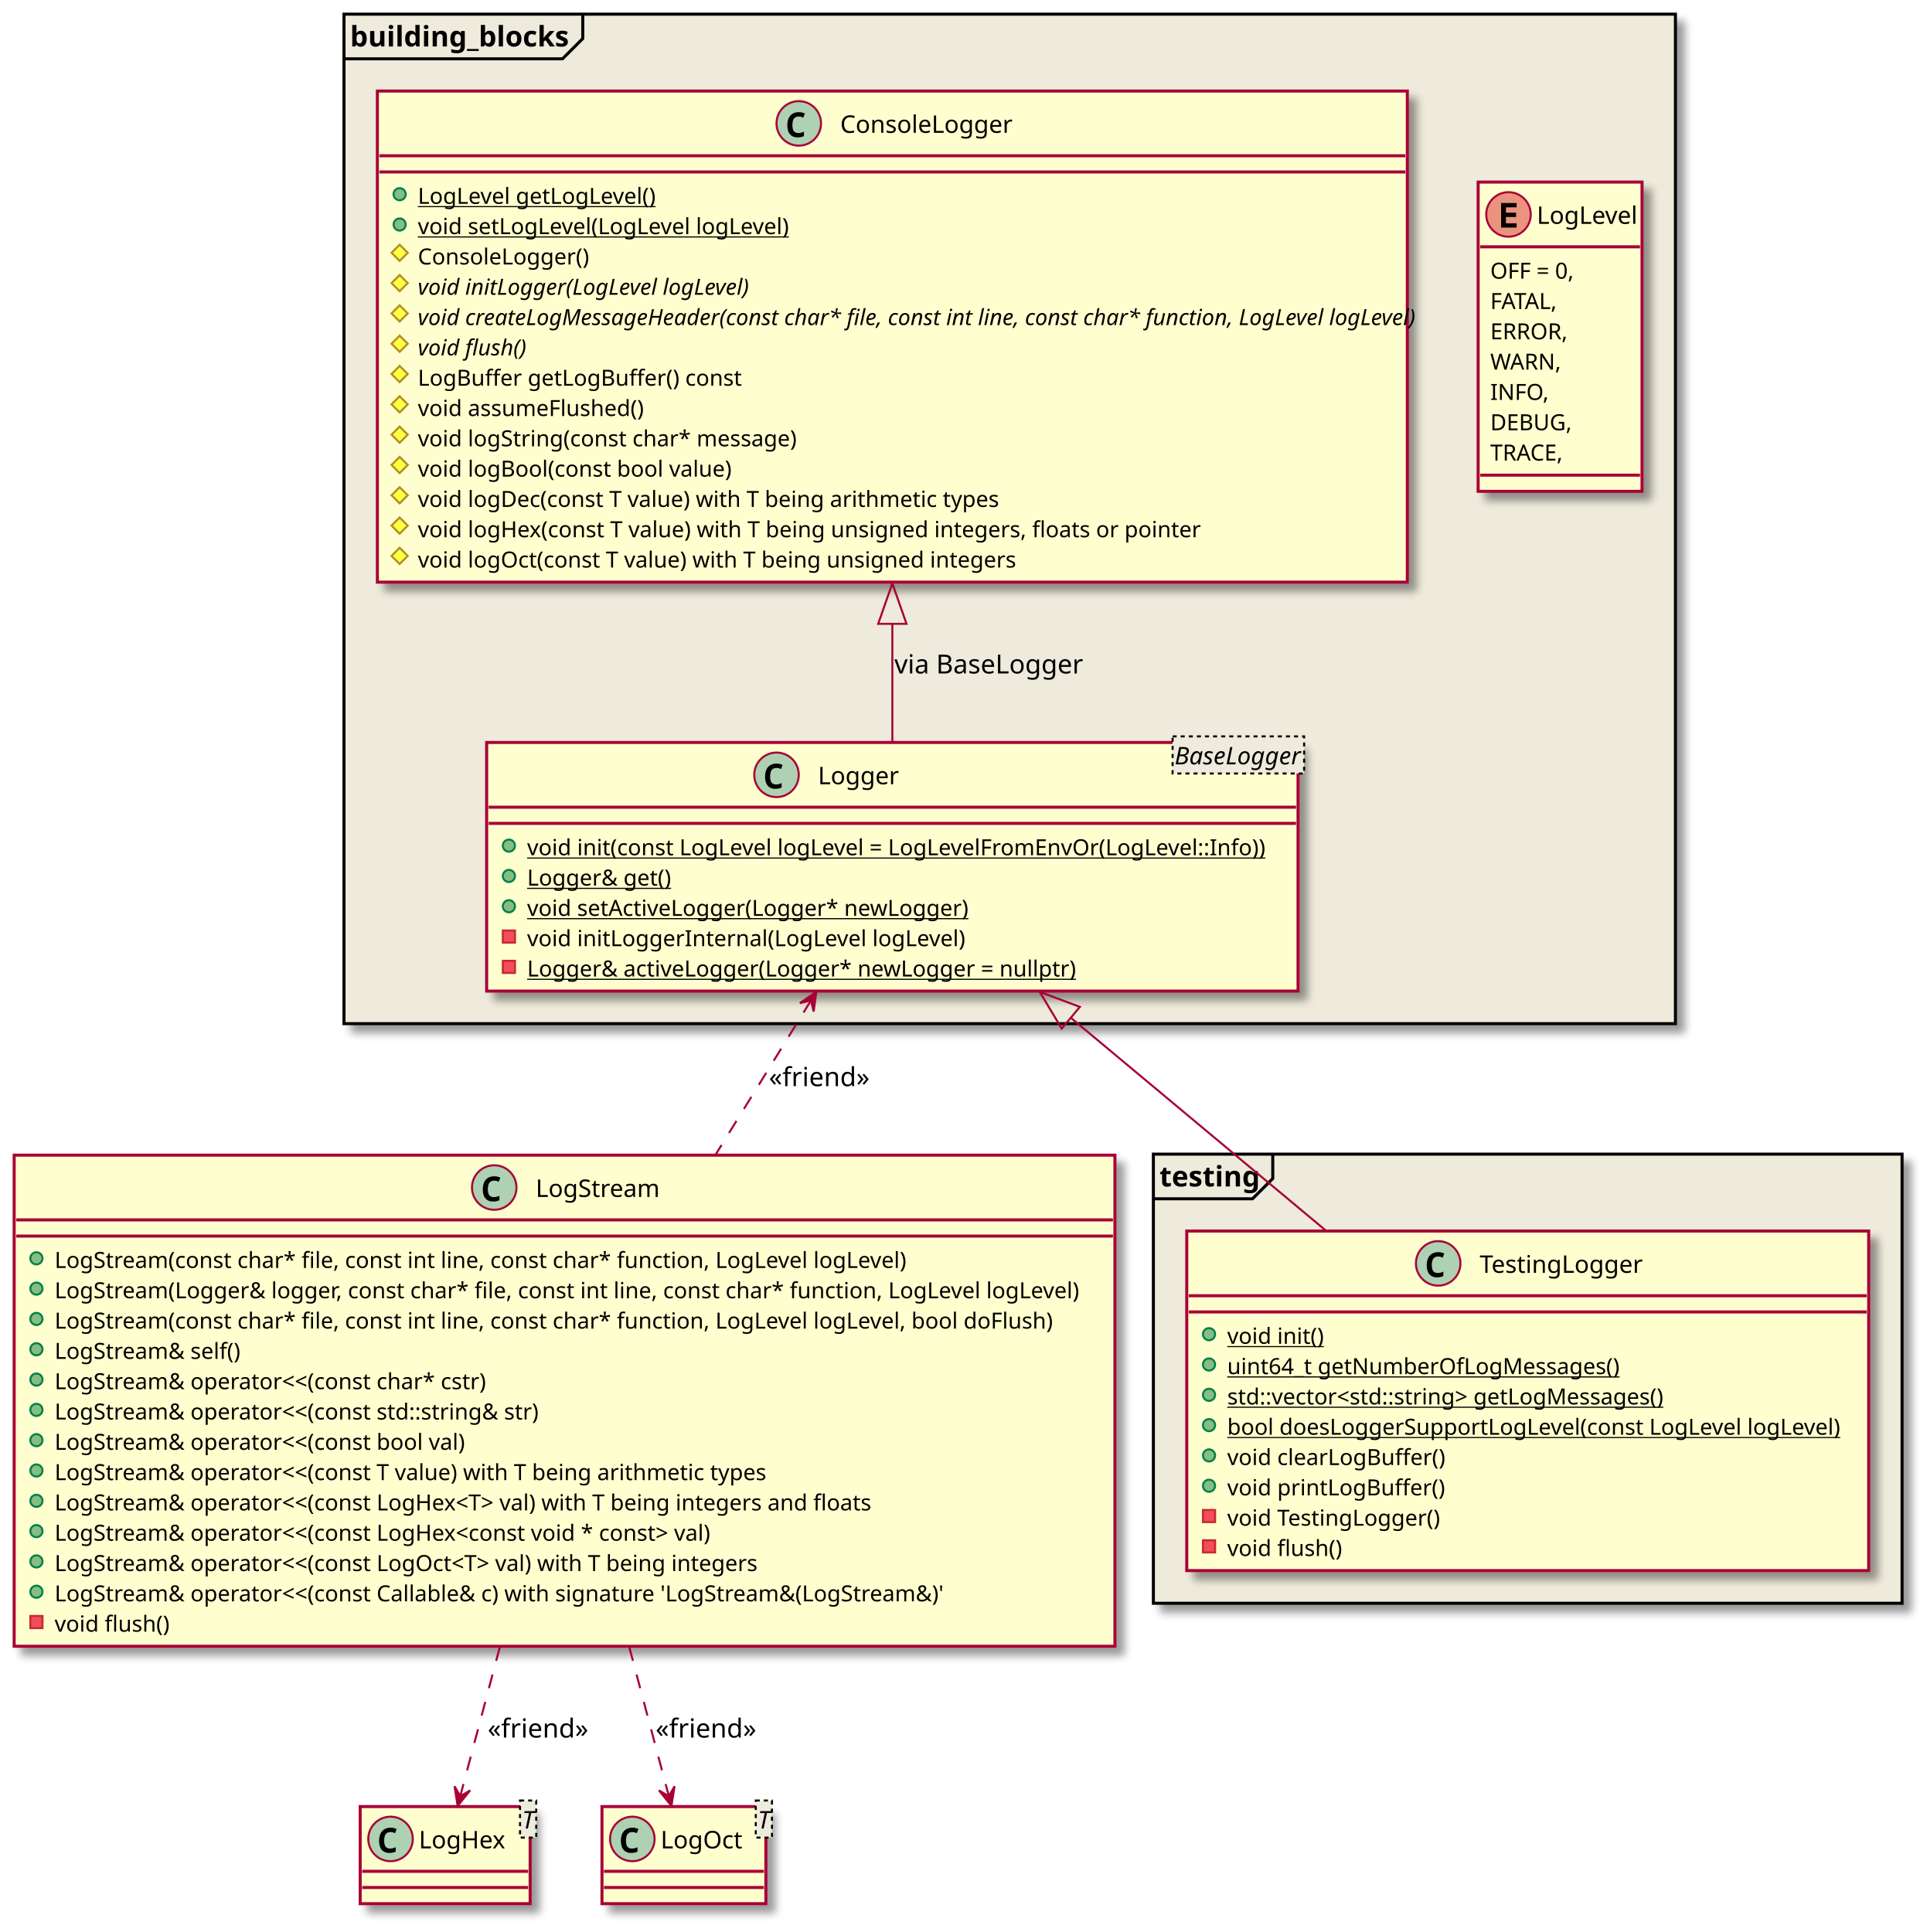
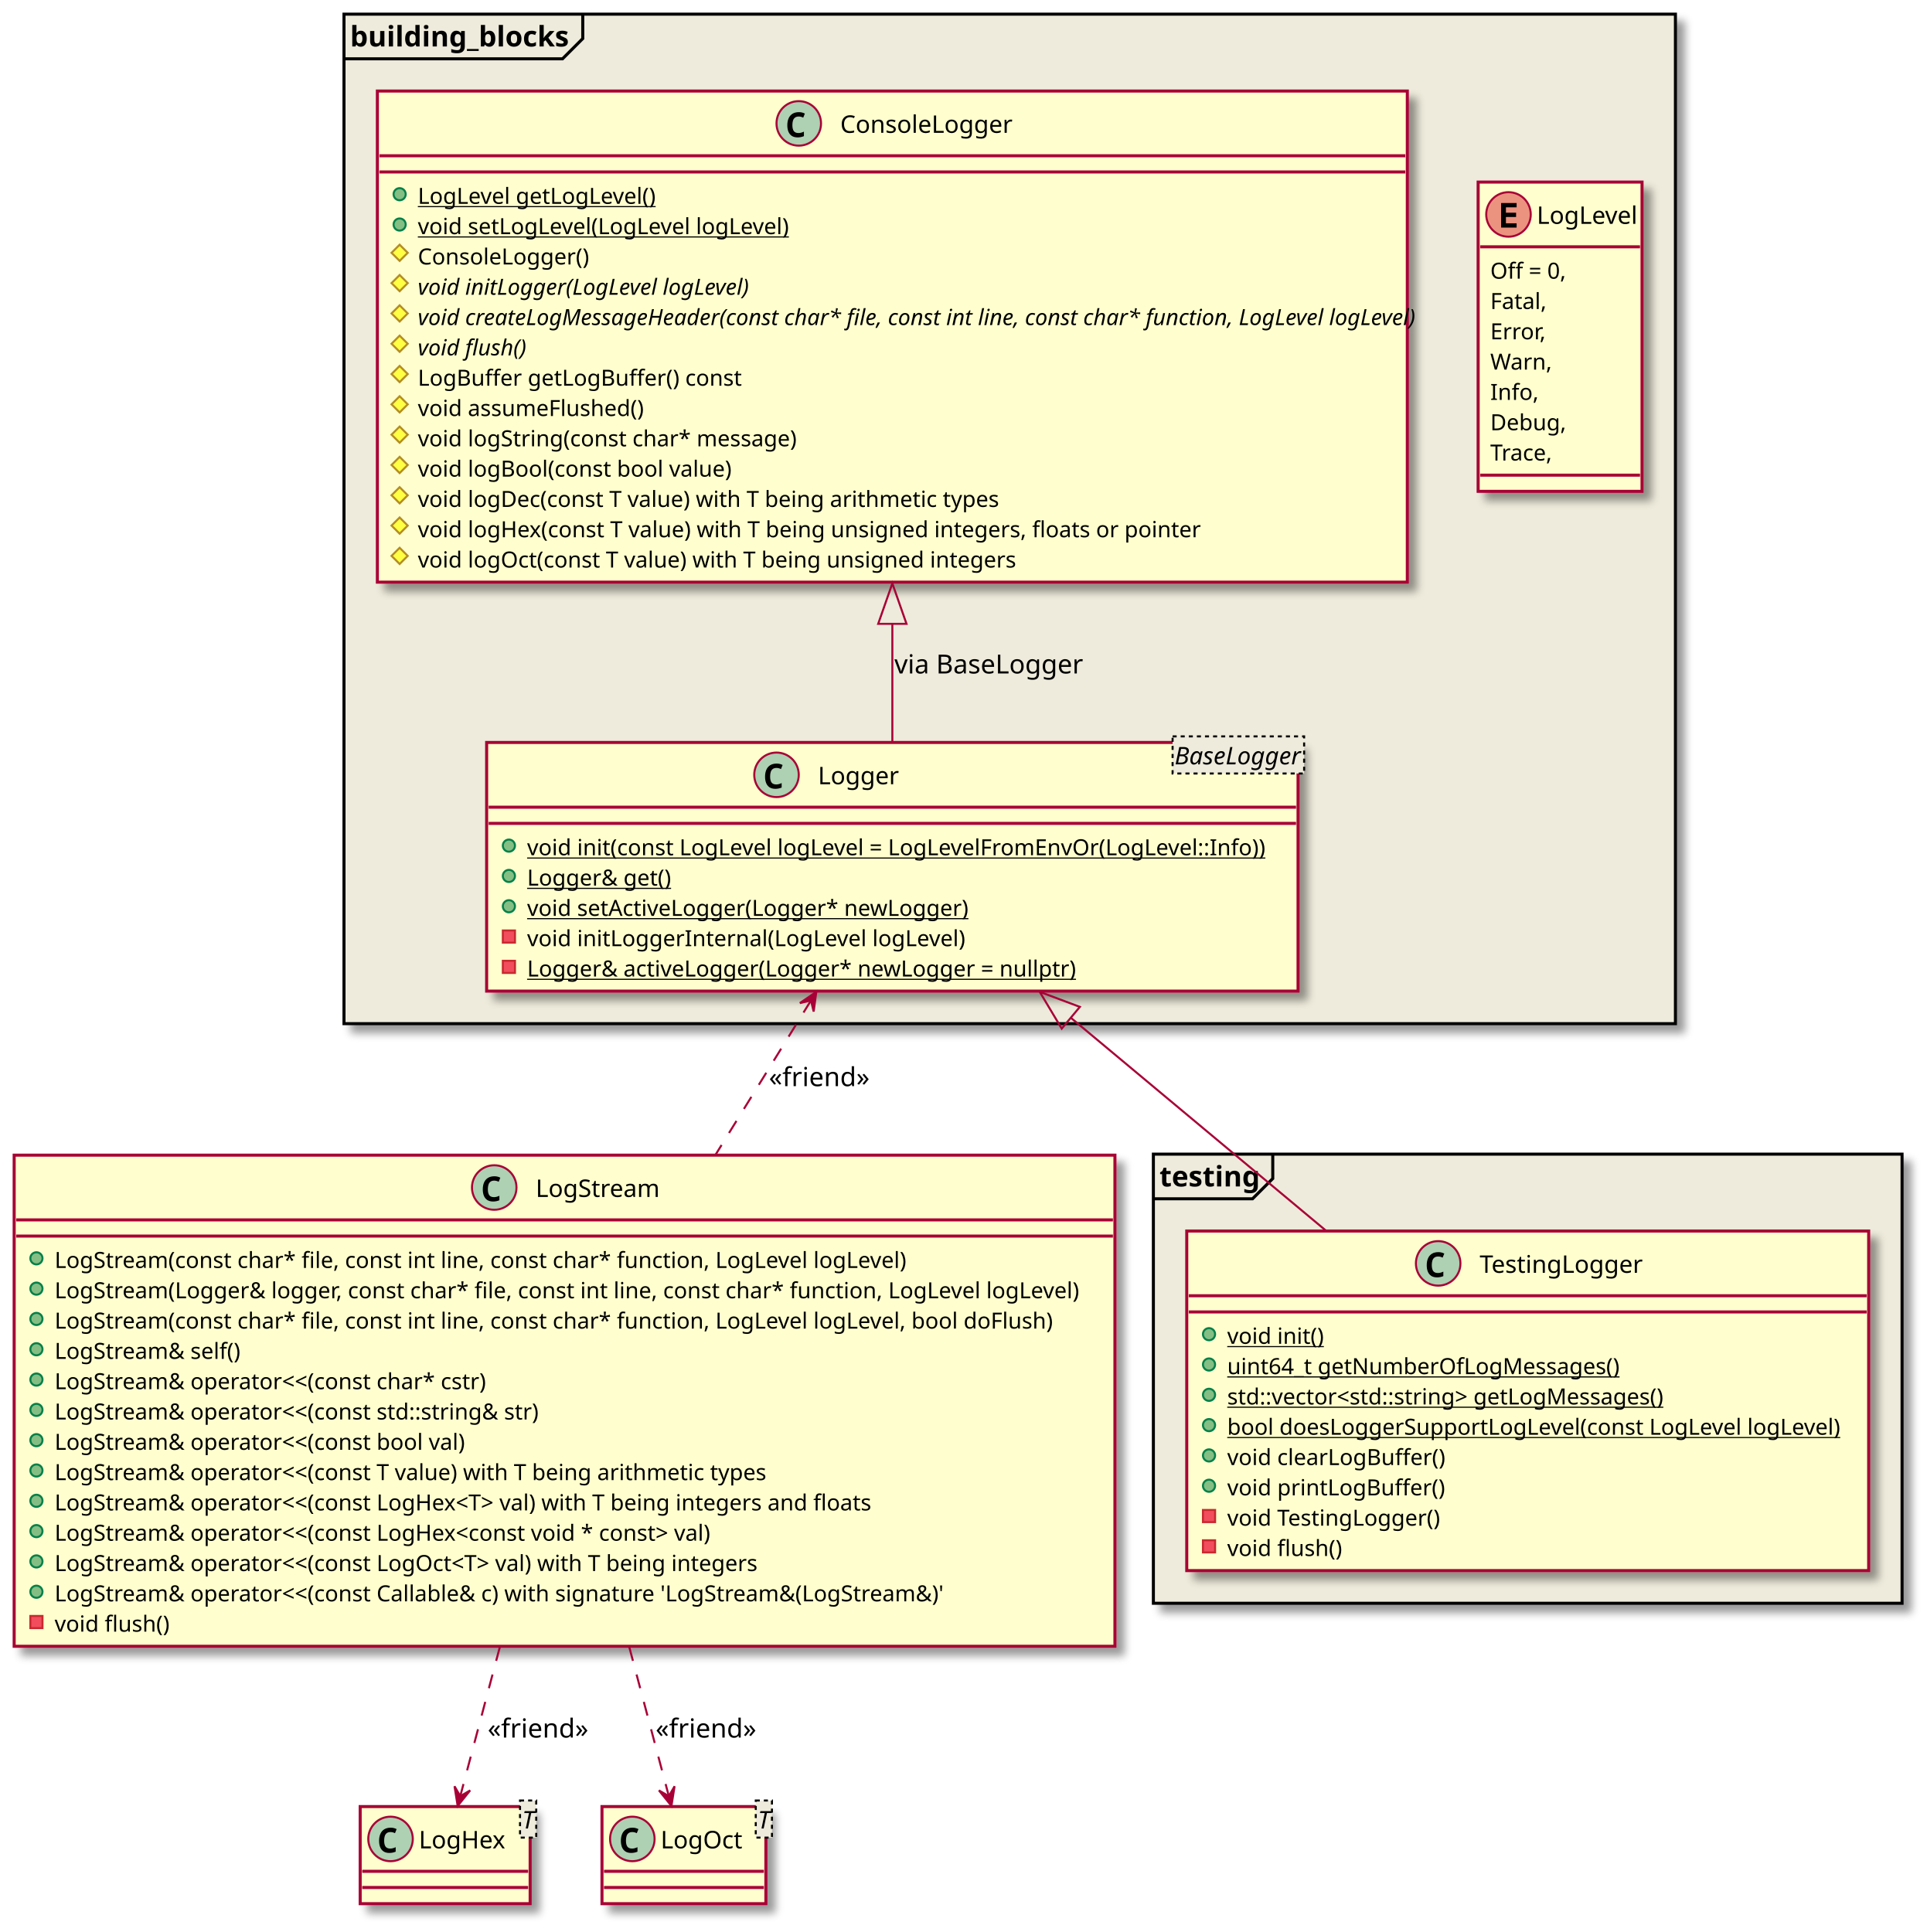
<svg xmlns="http://www.w3.org/2000/svg" contentScriptType="application/ecmascript" contentStyleType="text/css" height="955px" preserveAspectRatio="none" style="width:952px;height:955px;background:#EEEBDC;" version="1.1" viewBox="0 0 952 955" width="952px" zoomAndPan="magnify">
  <defs>
    <filter height="300%" id="f19d53hv3000td" width="300%" x="-1" y="-1">
      <feGaussianBlur result="blurOut" stdDeviation="2.0" />
      <feColorMatrix in="blurOut" result="blurOut2" type="matrix" values="0 0 0 0 0 0 0 0 0 0 0 0 0 0 0 0 0 0 .4 0" />
      <feOffset dx="4.0" dy="4.0" in="blurOut2" result="blurOut3" />
      <feBlend in="SourceGraphic" in2="blurOut3" mode="normal" />
    </filter>
  </defs>
  <g>
    <rect fill="#EEEBDC" filter="url(#f19d53hv3000td)" height="499" style="stroke:#000000;stroke-width:1.5;" width="658" x="170" y="7" />
    <path d="M288,7 L288,19.068 L278,29.068 L170,29.068 " fill="none" style="stroke:#000000;stroke-width:1.5;" />
    <text fill="#000000" font-family="sans-serif" font-size="14" font-weight="bold" lengthAdjust="spacing" textLength="108" x="173" y="22.966">building_blocks</text>
    <rect fill="#EEEBDC" filter="url(#f19d53hv3000td)" height="222" style="stroke:#000000;stroke-width:1.5;" width="370" x="570" y="570.5" />
    <path d="M629,570.5 L629,582.568 L619,592.568 L570,592.568 " fill="none" style="stroke:#000000;stroke-width:1.5;" />
    <text fill="#000000" font-family="sans-serif" font-size="14" font-weight="bold" lengthAdjust="spacing" textLength="49" x="573" y="586.466">testing</text>
    <rect codeLine="4" fill="#FEFECE" filter="url(#f19d53hv3000td)" height="152.873" id="LogLevel" style="stroke:#A80036;stroke-width:1.5;" width="81" x="730.5" y="90" />
    <ellipse cx="745.5" cy="106" fill="#EB937F" rx="11" ry="11" style="stroke:#A80036;stroke-width:1.0;" />
    <path d="M741.859,112.5 L741.859,100.359 L749.516,100.359 L749.516,102.484 L744.234,102.484 L744.234,105.141 L749.25,105.141 L749.25,107.266 L744.234,107.266 L744.234,110.375 L749.516,110.375 L749.516,112.5 L741.859,112.5 Z " fill="#000000" />
    <text fill="#000000" font-family="sans-serif" font-size="12" lengthAdjust="spacing" textLength="49" x="759.5" y="110.656">LogLevel</text>
    <line style="stroke:#A80036;stroke-width:1.5;" x1="731.5" x2="810.5" y1="122" y2="122" />
-     <text fill="#000000" font-family="sans-serif" font-size="11" lengthAdjust="spacing" textLength="42" x="736.5" y="137.759">OFF = 0,</text>
-     <text fill="#000000" font-family="sans-serif" font-size="11" lengthAdjust="spacing" textLength="35" x="736.5" y="152.741">FATAL,</text>
-     <text fill="#000000" font-family="sans-serif" font-size="11" lengthAdjust="spacing" textLength="39" x="736.5" y="167.723">ERROR,</text>
-     <text fill="#000000" font-family="sans-serif" font-size="11" lengthAdjust="spacing" textLength="35" x="736.5" y="182.705">WARN,</text>
-     <text fill="#000000" font-family="sans-serif" font-size="11" lengthAdjust="spacing" textLength="30" x="736.5" y="197.686">INFO,</text>
-     <text fill="#000000" font-family="sans-serif" font-size="11" lengthAdjust="spacing" textLength="40" x="736.5" y="212.668">DEBUG,</text>
-     <text fill="#000000" font-family="sans-serif" font-size="11" lengthAdjust="spacing" textLength="36" x="736.5" y="227.65">TRACE,</text>
+     <text fill="#000000" font-family="sans-serif" font-size="11" lengthAdjust="spacing" textLength="42" x="736.5" y="137.759">Off = 0,</text>
+     <text fill="#000000" font-family="sans-serif" font-size="11" lengthAdjust="spacing" textLength="35" x="736.5" y="152.741">Fatal,</text>
+     <text fill="#000000" font-family="sans-serif" font-size="11" lengthAdjust="spacing" textLength="39" x="736.5" y="167.723">Error,</text>
+     <text fill="#000000" font-family="sans-serif" font-size="11" lengthAdjust="spacing" textLength="35" x="736.5" y="182.705">Warn,</text>
+     <text fill="#000000" font-family="sans-serif" font-size="11" lengthAdjust="spacing" textLength="30" x="736.5" y="197.686">Info,</text>
+     <text fill="#000000" font-family="sans-serif" font-size="11" lengthAdjust="spacing" textLength="40" x="736.5" y="212.668">Debug,</text>
+     <text fill="#000000" font-family="sans-serif" font-size="11" lengthAdjust="spacing" textLength="36" x="736.5" y="227.65">Trace,</text>
    <line style="stroke:#A80036;stroke-width:1.5;" x1="731.5" x2="810.5" y1="234.873" y2="234.873" />
    <rect codeLine="14" fill="#FEFECE" filter="url(#f19d53hv3000td)" height="122.909" id="Logger" style="stroke:#A80036;stroke-width:1.5;" width="401" x="240.5" y="367" />
    <ellipse cx="383.75" cy="383" fill="#ADD1B2" rx="11" ry="11" style="stroke:#A80036;stroke-width:1.0;" />
    <path d="M383.219,389.922 Q381.469,389.922 380.328,389.188 Q379.203,388.438 378.641,387.094 Q378.094,385.734 378.094,383.938 Q378.094,381.906 378.75,380.453 Q379.406,379 380.688,378.219 Q381.969,377.438 383.844,377.438 Q384.734,377.438 385.406,377.625 Q386.078,377.797 386.766,378.141 L385.953,380.156 Q385.328,379.844 384.781,379.719 Q384.25,379.594 383.766,379.594 Q382.594,379.594 381.891,380.125 Q381.188,380.656 380.891,381.609 Q380.594,382.562 380.594,383.828 Q380.594,385.844 381.312,386.812 Q382.031,387.766 383.625,387.766 Q384.219,387.766 384.844,387.609 Q385.469,387.453 386.297,387.078 L386.297,389.297 Q385.562,389.609 384.766,389.766 Q383.984,389.922 383.219,389.922 Z " fill="#000000" />
    <text fill="#000000" font-family="sans-serif" font-size="12" lengthAdjust="spacing" textLength="39" x="404.25" y="387.656">Logger</text>
    <rect fill="#EEEBDC" height="18.344" style="stroke:#000000;stroke-width:1.0;stroke-dasharray:2.0,2.0;" width="65" x="579.5" y="364" />
    <text fill="#000000" font-family="sans-serif" font-size="12" font-style="italic" lengthAdjust="spacing" textLength="63" x="580.5" y="377.828">BaseLogger</text>
    <line style="stroke:#A80036;stroke-width:1.5;" x1="241.5" x2="640.5" y1="399" y2="399" />
    <line style="stroke:#A80036;stroke-width:1.5;" x1="241.5" x2="640.5" y1="407" y2="407" />
    <ellipse cx="251.5" cy="418" fill="#84BE84" rx="3" ry="3" style="stroke:#038048;stroke-width:1.0;" />
    <text fill="#000000" font-family="sans-serif" font-size="11" lengthAdjust="spacing" text-decoration="underline" textLength="375" x="260.5" y="422.759">void init(const LogLevel logLevel = LogLevelFromEnvOr(LogLevel::Info))</text>
    <ellipse cx="251.5" cy="432.982" fill="#84BE84" rx="3" ry="3" style="stroke:#038048;stroke-width:1.0;" />
    <text fill="#000000" font-family="sans-serif" font-size="11" lengthAdjust="spacing" text-decoration="underline" textLength="72" x="260.5" y="437.741">Logger&amp; get()</text>
    <ellipse cx="251.5" cy="447.964" fill="#84BE84" rx="3" ry="3" style="stroke:#038048;stroke-width:1.0;" />
    <text fill="#000000" font-family="sans-serif" font-size="11" lengthAdjust="spacing" text-decoration="underline" textLength="223" x="260.5" y="452.723">void setActiveLogger(Logger* newLogger)</text>
    <rect fill="#F24D5C" height="6" style="stroke:#C82930;stroke-width:1.0;" width="6" x="248.5" y="459.946" />
    <text fill="#000000" font-family="sans-serif" font-size="11" lengthAdjust="spacing" textLength="223" x="260.5" y="467.705">void initLoggerInternal(LogLevel logLevel)</text>
    <rect fill="#F24D5C" height="6" style="stroke:#C82930;stroke-width:1.0;" width="6" x="248.5" y="474.928" />
    <text fill="#000000" font-family="sans-serif" font-size="11" lengthAdjust="spacing" text-decoration="underline" textLength="278" x="260.5" y="482.687">Logger&amp; activeLogger(Logger* newLogger = nullptr)</text>
    <rect codeLine="22" fill="#FEFECE" filter="url(#f19d53hv3000td)" height="242.764" id="ConsoleLogger" style="stroke:#A80036;stroke-width:1.5;" width="509" x="186.5" y="45" />
    <ellipse cx="394.75" cy="61" fill="#ADD1B2" rx="11" ry="11" style="stroke:#A80036;stroke-width:1.0;" />
    <path d="M394.219,67.922 Q392.469,67.922 391.328,67.188 Q390.203,66.438 389.641,65.094 Q389.094,63.734 389.094,61.938 Q389.094,59.906 389.75,58.453 Q390.406,57 391.688,56.219 Q392.969,55.438 394.844,55.438 Q395.734,55.438 396.406,55.625 Q397.078,55.797 397.766,56.141 L396.953,58.156 Q396.328,57.844 395.781,57.719 Q395.25,57.594 394.766,57.594 Q393.594,57.594 392.891,58.125 Q392.188,58.656 391.891,59.609 Q391.594,60.562 391.594,61.828 Q391.594,63.844 392.312,64.812 Q393.031,65.766 394.625,65.766 Q395.219,65.766 395.844,65.609 Q396.469,65.453 397.297,65.078 L397.297,67.297 Q396.562,67.609 395.766,67.766 Q394.984,67.922 394.219,67.922 Z " fill="#000000" />
    <text fill="#000000" font-family="sans-serif" font-size="12" lengthAdjust="spacing" textLength="84" x="415.25" y="65.656">ConsoleLogger</text>
    <line style="stroke:#A80036;stroke-width:1.5;" x1="187.5" x2="694.5" y1="77" y2="77" />
    <line style="stroke:#A80036;stroke-width:1.5;" x1="187.5" x2="694.5" y1="85" y2="85" />
    <ellipse cx="197.5" cy="96" fill="#84BE84" rx="3" ry="3" style="stroke:#038048;stroke-width:1.0;" />
    <text fill="#000000" font-family="sans-serif" font-size="11" lengthAdjust="spacing" text-decoration="underline" textLength="120" x="206.5" y="100.759">LogLevel getLogLevel()</text>
    <ellipse cx="197.5" cy="110.982" fill="#84BE84" rx="3" ry="3" style="stroke:#038048;stroke-width:1.0;" />
    <text fill="#000000" font-family="sans-serif" font-size="11" lengthAdjust="spacing" text-decoration="underline" textLength="188" x="206.5" y="115.741">void setLogLevel(LogLevel logLevel)</text>
    <polygon fill="#FFFF44" points="197.5,120.964,201.5,124.964,197.5,128.964,193.5,124.964" style="stroke:#B38D22;stroke-width:1.0;" />
    <text fill="#000000" font-family="sans-serif" font-size="11" lengthAdjust="spacing" textLength="86" x="206.5" y="130.723">ConsoleLogger()</text>
    <polygon fill="#FFFF44" points="197.5,135.946,201.5,139.946,197.5,143.946,193.5,139.946" style="stroke:#B38D22;stroke-width:1.0;" />
    <text fill="#000000" font-family="sans-serif" font-size="11" font-style="italic" lengthAdjust="spacing" textLength="158" x="206.5" y="145.705">void initLogger(LogLevel logLevel)</text>
    <polygon fill="#FFFF44" points="197.5,150.928,201.5,154.928,197.5,158.928,193.5,154.928" style="stroke:#B38D22;stroke-width:1.0;" />
    <text fill="#000000" font-family="sans-serif" font-size="11" font-style="italic" lengthAdjust="spacing" textLength="483" x="206.5" y="160.686">void createLogMessageHeader(const char* file, const int line, const char* function, LogLevel logLevel)</text>
    <polygon fill="#FFFF44" points="197.5,165.909,201.5,169.909,197.5,173.909,193.5,169.909" style="stroke:#B38D22;stroke-width:1.0;" />
    <text fill="#000000" font-family="sans-serif" font-size="11" font-style="italic" lengthAdjust="spacing" textLength="53" x="206.5" y="175.668">void flush()</text>
    <polygon fill="#FFFF44" points="197.5,180.891,201.5,184.891,197.5,188.891,193.5,184.891" style="stroke:#B38D22;stroke-width:1.0;" />
    <text fill="#000000" font-family="sans-serif" font-size="11" lengthAdjust="spacing" textLength="163" x="206.5" y="190.65">LogBuffer getLogBuffer() const</text>
    <polygon fill="#FFFF44" points="197.5,195.873,201.5,199.873,197.5,203.873,193.5,199.873" style="stroke:#B38D22;stroke-width:1.0;" />
    <text fill="#000000" font-family="sans-serif" font-size="11" lengthAdjust="spacing" textLength="112" x="206.5" y="205.632">void assumeFlushed()</text>
    <polygon fill="#FFFF44" points="197.5,210.855,201.5,214.855,197.5,218.855,193.5,214.855" style="stroke:#B38D22;stroke-width:1.0;" />
    <text fill="#000000" font-family="sans-serif" font-size="11" lengthAdjust="spacing" textLength="189" x="206.5" y="220.614">void logString(const char* message)</text>
    <polygon fill="#FFFF44" points="197.5,225.837,201.5,229.837,197.5,233.837,193.5,229.837" style="stroke:#B38D22;stroke-width:1.0;" />
    <text fill="#000000" font-family="sans-serif" font-size="11" lengthAdjust="spacing" textLength="159" x="206.5" y="235.596">void logBool(const bool value)</text>
    <polygon fill="#FFFF44" points="197.5,240.819,201.5,244.819,197.5,248.819,193.5,244.819" style="stroke:#B38D22;stroke-width:1.0;" />
    <text fill="#000000" font-family="sans-serif" font-size="11" lengthAdjust="spacing" textLength="291" x="206.5" y="250.578">void logDec(const T value) with T being arithmetic types</text>
    <polygon fill="#FFFF44" points="197.5,255.801,201.5,259.801,197.5,263.801,193.5,259.801" style="stroke:#B38D22;stroke-width:1.0;" />
    <text fill="#000000" font-family="sans-serif" font-size="11" lengthAdjust="spacing" textLength="395" x="206.5" y="265.56">void logHex(const T value) with T being unsigned integers, floats or pointer</text>
    <polygon fill="#FFFF44" points="197.5,270.783,201.5,274.783,197.5,278.783,193.5,274.783" style="stroke:#B38D22;stroke-width:1.0;" />
    <text fill="#000000" font-family="sans-serif" font-size="11" lengthAdjust="spacing" textLength="301" x="206.5" y="280.542">void logOct(const T value) with T being unsigned integers</text>
    <rect codeLine="42" fill="#FEFECE" filter="url(#f19d53hv3000td)" height="167.855" id="TestingLogger" style="stroke:#A80036;stroke-width:1.5;" width="337" x="586.5" y="608.5" />
    <ellipse cx="710.75" cy="624.5" fill="#ADD1B2" rx="11" ry="11" style="stroke:#A80036;stroke-width:1.0;" />
    <path d="M710.219,631.422 Q708.469,631.422 707.328,630.688 Q706.203,629.938 705.641,628.594 Q705.094,627.234 705.094,625.438 Q705.094,623.406 705.75,621.953 Q706.406,620.5 707.688,619.719 Q708.969,618.938 710.844,618.938 Q711.734,618.938 712.406,619.125 Q713.078,619.297 713.766,619.641 L712.953,621.656 Q712.328,621.344 711.781,621.219 Q711.25,621.094 710.766,621.094 Q709.594,621.094 708.891,621.625 Q708.188,622.156 707.891,623.109 Q707.594,624.062 707.594,625.328 Q707.594,627.344 708.312,628.312 Q709.031,629.266 710.625,629.266 Q711.219,629.266 711.844,629.109 Q712.469,628.953 713.297,628.578 L713.297,630.797 Q712.562,631.109 711.766,631.266 Q710.984,631.422 710.219,631.422 Z " fill="#000000" />
    <text fill="#000000" font-family="sans-serif" font-size="12" lengthAdjust="spacing" textLength="80" x="731.25" y="629.156">TestingLogger</text>
    <line style="stroke:#A80036;stroke-width:1.5;" x1="587.5" x2="922.5" y1="640.5" y2="640.5" />
    <line style="stroke:#A80036;stroke-width:1.5;" x1="587.5" x2="922.5" y1="648.5" y2="648.5" />
    <ellipse cx="597.5" cy="659.5" fill="#84BE84" rx="3" ry="3" style="stroke:#038048;stroke-width:1.0;" />
    <text fill="#000000" font-family="sans-serif" font-size="11" lengthAdjust="spacing" text-decoration="underline" textLength="49" x="606.5" y="664.259">void init()</text>
    <ellipse cx="597.5" cy="674.482" fill="#84BE84" rx="3" ry="3" style="stroke:#038048;stroke-width:1.0;" />
    <text fill="#000000" font-family="sans-serif" font-size="11" lengthAdjust="spacing" text-decoration="underline" textLength="194" x="606.5" y="679.241">uint64_t getNumberOfLogMessages()</text>
    <ellipse cx="597.5" cy="689.464" fill="#84BE84" rx="3" ry="3" style="stroke:#038048;stroke-width:1.0;" />
    <text fill="#000000" font-family="sans-serif" font-size="11" lengthAdjust="spacing" text-decoration="underline" textLength="216" x="606.5" y="694.223">std::vector&lt;std::string&gt; getLogMessages()</text>
    <ellipse cx="597.5" cy="704.446" fill="#84BE84" rx="3" ry="3" style="stroke:#038048;stroke-width:1.0;" />
    <text fill="#000000" font-family="sans-serif" font-size="11" lengthAdjust="spacing" text-decoration="underline" textLength="311" x="606.5" y="709.205">bool doesLoggerSupportLogLevel(const LogLevel logLevel)</text>
    <ellipse cx="597.5" cy="719.428" fill="#84BE84" rx="3" ry="3" style="stroke:#038048;stroke-width:1.0;" />
    <text fill="#000000" font-family="sans-serif" font-size="11" lengthAdjust="spacing" textLength="110" x="606.5" y="724.187">void clearLogBuffer()</text>
    <ellipse cx="597.5" cy="734.409" fill="#84BE84" rx="3" ry="3" style="stroke:#038048;stroke-width:1.0;" />
    <text fill="#000000" font-family="sans-serif" font-size="11" lengthAdjust="spacing" textLength="111" x="606.5" y="739.168">void printLogBuffer()</text>
    <rect fill="#F24D5C" height="6" style="stroke:#C82930;stroke-width:1.0;" width="6" x="594.5" y="746.391" />
    <text fill="#000000" font-family="sans-serif" font-size="11" lengthAdjust="spacing" textLength="108" x="606.5" y="754.15">void TestingLogger()</text>
    <rect fill="#F24D5C" height="6" style="stroke:#C82930;stroke-width:1.0;" width="6" x="594.5" y="761.373" />
    <text fill="#000000" font-family="sans-serif" font-size="11" lengthAdjust="spacing" textLength="58" x="606.5" y="769.132">void flush()</text>
    <rect codeLine="55" fill="#FEFECE" filter="url(#f19d53hv3000td)" height="48" id="LogHex" style="stroke:#A80036;stroke-width:1.5;" width="84" x="178" y="893" />
    <ellipse cx="193" cy="909" fill="#ADD1B2" rx="11" ry="11" style="stroke:#A80036;stroke-width:1.0;" />
    <path d="M192.469,915.922 Q190.719,915.922 189.578,915.188 Q188.453,914.438 187.891,913.094 Q187.344,911.734 187.344,909.938 Q187.344,907.906 188,906.453 Q188.656,905 189.938,904.219 Q191.219,903.438 193.094,903.438 Q193.984,903.438 194.656,903.625 Q195.328,903.797 196.016,904.141 L195.203,906.156 Q194.578,905.844 194.031,905.719 Q193.5,905.594 193.016,905.594 Q191.844,905.594 191.141,906.125 Q190.438,906.656 190.141,907.609 Q189.844,908.562 189.844,909.828 Q189.844,911.844 190.562,912.812 Q191.281,913.766 192.875,913.766 Q193.469,913.766 194.094,913.609 Q194.719,913.453 195.547,913.078 L195.547,915.297 Q194.812,915.609 194.016,915.766 Q193.234,915.922 192.469,915.922 Z " fill="#000000" />
    <text fill="#000000" font-family="sans-serif" font-size="12" lengthAdjust="spacing" textLength="42" x="207" y="913.656">LogHex</text>
    <rect fill="#EEEBDC" height="18.344" style="stroke:#000000;stroke-width:1.0;stroke-dasharray:2.0,2.0;" width="8" x="257" y="890" />
    <text fill="#000000" font-family="sans-serif" font-size="12" font-style="italic" lengthAdjust="spacing" textLength="6" x="258" y="903.828">T</text>
    <line style="stroke:#A80036;stroke-width:1.5;" x1="179" x2="261" y1="925" y2="925" />
    <line style="stroke:#A80036;stroke-width:1.5;" x1="179" x2="261" y1="933" y2="933" />
    <rect codeLine="57" fill="#FEFECE" filter="url(#f19d53hv3000td)" height="48" id="LogOct" style="stroke:#A80036;stroke-width:1.5;" width="81" x="297.5" y="893" />
    <ellipse cx="312.5" cy="909" fill="#ADD1B2" rx="11" ry="11" style="stroke:#A80036;stroke-width:1.0;" />
    <path d="M311.969,915.922 Q310.219,915.922 309.078,915.188 Q307.953,914.438 307.391,913.094 Q306.844,911.734 306.844,909.938 Q306.844,907.906 307.5,906.453 Q308.156,905 309.438,904.219 Q310.719,903.438 312.594,903.438 Q313.484,903.438 314.156,903.625 Q314.828,903.797 315.516,904.141 L314.703,906.156 Q314.078,905.844 313.531,905.719 Q313,905.594 312.516,905.594 Q311.344,905.594 310.641,906.125 Q309.938,906.656 309.641,907.609 Q309.344,908.562 309.344,909.828 Q309.344,911.844 310.062,912.812 Q310.781,913.766 312.375,913.766 Q312.969,913.766 313.594,913.609 Q314.219,913.453 315.047,913.078 L315.047,915.297 Q314.312,915.609 313.516,915.766 Q312.734,915.922 311.969,915.922 Z " fill="#000000" />
    <text fill="#000000" font-family="sans-serif" font-size="12" lengthAdjust="spacing" textLength="39" x="326.5" y="913.656">LogOct</text>
    <rect fill="#EEEBDC" height="18.344" style="stroke:#000000;stroke-width:1.0;stroke-dasharray:2.0,2.0;" width="8" x="373.5" y="890" />
    <text fill="#000000" font-family="sans-serif" font-size="12" font-style="italic" lengthAdjust="spacing" textLength="6" x="374.5" y="903.828">T</text>
    <line style="stroke:#A80036;stroke-width:1.5;" x1="298.5" x2="377.5" y1="925" y2="925" />
    <line style="stroke:#A80036;stroke-width:1.5;" x1="298.5" x2="377.5" y1="933" y2="933" />
    <rect codeLine="59" fill="#FEFECE" filter="url(#f19d53hv3000td)" height="242.764" id="LogStream" style="stroke:#A80036;stroke-width:1.5;" width="544" x="7" y="571" />
    <ellipse cx="244.25" cy="587" fill="#ADD1B2" rx="11" ry="11" style="stroke:#A80036;stroke-width:1.0;" />
    <path d="M243.719,593.922 Q241.969,593.922 240.828,593.188 Q239.703,592.438 239.141,591.094 Q238.594,589.734 238.594,587.938 Q238.594,585.906 239.25,584.453 Q239.906,583 241.188,582.219 Q242.469,581.438 244.344,581.438 Q245.234,581.438 245.906,581.625 Q246.578,581.797 247.266,582.141 L246.453,584.156 Q245.828,583.844 245.281,583.719 Q244.75,583.594 244.266,583.594 Q243.094,583.594 242.391,584.125 Q241.688,584.656 241.391,585.609 Q241.094,586.562 241.094,587.828 Q241.094,589.844 241.812,590.812 Q242.531,591.766 244.125,591.766 Q244.719,591.766 245.344,591.609 Q245.969,591.453 246.797,591.078 L246.797,593.297 Q246.062,593.609 245.266,593.766 Q244.484,593.922 243.719,593.922 Z " fill="#000000" />
    <text fill="#000000" font-family="sans-serif" font-size="12" lengthAdjust="spacing" textLength="61" x="264.75" y="591.656">LogStream</text>
    <line style="stroke:#A80036;stroke-width:1.5;" x1="8" x2="550" y1="603" y2="603" />
    <line style="stroke:#A80036;stroke-width:1.5;" x1="8" x2="550" y1="611" y2="611" />
    <ellipse cx="18" cy="622" fill="#84BE84" rx="3" ry="3" style="stroke:#038048;stroke-width:1.0;" />
    <text fill="#000000" font-family="sans-serif" font-size="11" lengthAdjust="spacing" textLength="428" x="27" y="626.759">LogStream(const char* file, const int line, const char* function, LogLevel logLevel)</text>
    <ellipse cx="18" cy="636.982" fill="#84BE84" rx="3" ry="3" style="stroke:#038048;stroke-width:1.0;" />
    <text fill="#000000" font-family="sans-serif" font-size="11" lengthAdjust="spacing" textLength="518" x="27" y="641.741">LogStream(Logger&amp; logger, const char* file, const int line, const char* function, LogLevel logLevel)</text>
    <ellipse cx="18" cy="651.964" fill="#84BE84" rx="3" ry="3" style="stroke:#038048;stroke-width:1.0;" />
    <text fill="#000000" font-family="sans-serif" font-size="11" lengthAdjust="spacing" textLength="503" x="27" y="656.723">LogStream(const char* file, const int line, const char* function, LogLevel logLevel, bool doFlush)</text>
    <ellipse cx="18" cy="666.946" fill="#84BE84" rx="3" ry="3" style="stroke:#038048;stroke-width:1.0;" />
    <text fill="#000000" font-family="sans-serif" font-size="11" lengthAdjust="spacing" textLength="92" x="27" y="671.705">LogStream&amp; self()</text>
    <ellipse cx="18" cy="681.928" fill="#84BE84" rx="3" ry="3" style="stroke:#038048;stroke-width:1.0;" />
    <text fill="#000000" font-family="sans-serif" font-size="11" lengthAdjust="spacing" textLength="215" x="27" y="686.687">LogStream&amp; operator&lt;&lt;(const char* cstr)</text>
    <ellipse cx="18" cy="696.909" fill="#84BE84" rx="3" ry="3" style="stroke:#038048;stroke-width:1.0;" />
    <text fill="#000000" font-family="sans-serif" font-size="11" lengthAdjust="spacing" textLength="242" x="27" y="701.668">LogStream&amp; operator&lt;&lt;(const std::string&amp; str)</text>
    <ellipse cx="18" cy="711.891" fill="#84BE84" rx="3" ry="3" style="stroke:#038048;stroke-width:1.0;" />
    <text fill="#000000" font-family="sans-serif" font-size="11" lengthAdjust="spacing" textLength="206" x="27" y="716.65">LogStream&amp; operator&lt;&lt;(const bool val)</text>
    <ellipse cx="18" cy="726.873" fill="#84BE84" rx="3" ry="3" style="stroke:#038048;stroke-width:1.0;" />
    <text fill="#000000" font-family="sans-serif" font-size="11" lengthAdjust="spacing" textLength="356" x="27" y="731.632">LogStream&amp; operator&lt;&lt;(const T value) with T being arithmetic types</text>
    <ellipse cx="18" cy="741.855" fill="#84BE84" rx="3" ry="3" style="stroke:#038048;stroke-width:1.0;" />
    <text fill="#000000" font-family="sans-serif" font-size="11" lengthAdjust="spacing" textLength="409" x="27" y="746.614">LogStream&amp; operator&lt;&lt;(const LogHex&lt;T&gt; val) with T being integers and floats</text>
    <ellipse cx="18" cy="756.837" fill="#84BE84" rx="3" ry="3" style="stroke:#038048;stroke-width:1.0;" />
    <text fill="#000000" font-family="sans-serif" font-size="11" lengthAdjust="spacing" textLength="328" x="27" y="761.596">LogStream&amp; operator&lt;&lt;(const LogHex&lt;const void * const&gt; val)</text>
    <ellipse cx="18" cy="771.819" fill="#84BE84" rx="3" ry="3" style="stroke:#038048;stroke-width:1.0;" />
    <text fill="#000000" font-family="sans-serif" font-size="11" lengthAdjust="spacing" textLength="352" x="27" y="776.578">LogStream&amp; operator&lt;&lt;(const LogOct&lt;T&gt; val) with T being integers</text>
    <ellipse cx="18" cy="786.801" fill="#84BE84" rx="3" ry="3" style="stroke:#038048;stroke-width:1.0;" />
    <text fill="#000000" font-family="sans-serif" font-size="11" lengthAdjust="spacing" textLength="443" x="27" y="791.56">LogStream&amp; operator&lt;&lt;(const Callable&amp; c) with signature 'LogStream&amp;(LogStream&amp;)'</text>
    <rect fill="#F24D5C" height="6" style="stroke:#C82930;stroke-width:1.0;" width="6" x="15" y="798.783" />
    <text fill="#000000" font-family="sans-serif" font-size="11" lengthAdjust="spacing" textLength="58" x="27" y="806.542">void flush()</text>
    <path codeLine="75" d="M441,308.46 C441,328.94 441,349.05 441,366.74 " fill="none" id="ConsoleLogger-backto-Logger" style="stroke:#A80036;stroke-width:1.0;" />
    <polygon fill="none" points="434,308.37,441,288.37,448,308.37,434,308.37" style="stroke:#A80036;stroke-width:1.0;" />
    <text fill="#000000" font-family="sans-serif" font-size="13" lengthAdjust="spacing" textLength="91" x="442" y="332.897">via BaseLogger</text>
    <path codeLine="76" d="M529.34,503.21 C568.61,535.98 615.02,574.7 655.51,608.49 " fill="none" id="Logger-backto-TestingLogger" style="stroke:#A80036;stroke-width:1.0;" />
    <polygon fill="none" points="524.7,508.45,513.83,490.27,533.67,497.71,524.7,508.45" style="stroke:#A80036;stroke-width:1.0;" />
    <path codeLine="77" d="M400.78,494.55 C386.45,517.73 369.81,544.63 353.52,570.97 " fill="none" id="Logger-backto-LogStream" style="stroke:#A80036;stroke-width:1.0;stroke-dasharray:7.0,7.0;" />
    <polygon fill="#A80036" points="403.43,490.27,395.298,495.826,400.803,494.524,402.105,500.029,403.43,490.27" style="stroke:#A80036;stroke-width:1.0;" />
    <text fill="#000000" font-family="sans-serif" font-size="13" lengthAdjust="spacing" textLength="49" x="380" y="536.897">«friend»</text>
    <path codeLine="78" d="M247,814.19 C239.72,841.65 232.64,868.33 227.56,887.48 " fill="none" id="LogStream-to-LogHex" style="stroke:#A80036;stroke-width:1.0;stroke-dasharray:7.0,7.0;" />
    <polygon fill="#A80036" points="226.18,892.68,232.356,885.008,227.463,887.847,224.623,882.955,226.18,892.68" style="stroke:#A80036;stroke-width:1.0;" />
    <text fill="#000000" font-family="sans-serif" font-size="13" lengthAdjust="spacing" textLength="49" x="241" y="858.897">«friend»</text>
    <path codeLine="79" d="M311,814.19 C318.28,841.65 325.36,868.33 330.44,887.48 " fill="none" id="LogStream-to-LogOct" style="stroke:#A80036;stroke-width:1.0;stroke-dasharray:7.0,7.0;" />
    <polygon fill="#A80036" points="331.82,892.68,333.377,882.955,330.537,887.847,325.644,885.008,331.82,892.68" style="stroke:#A80036;stroke-width:1.0;" />
    <text fill="#000000" font-family="sans-serif" font-size="13" lengthAdjust="spacing" textLength="49" x="324" y="858.897">«friend»</text>
  </g>
</svg>
